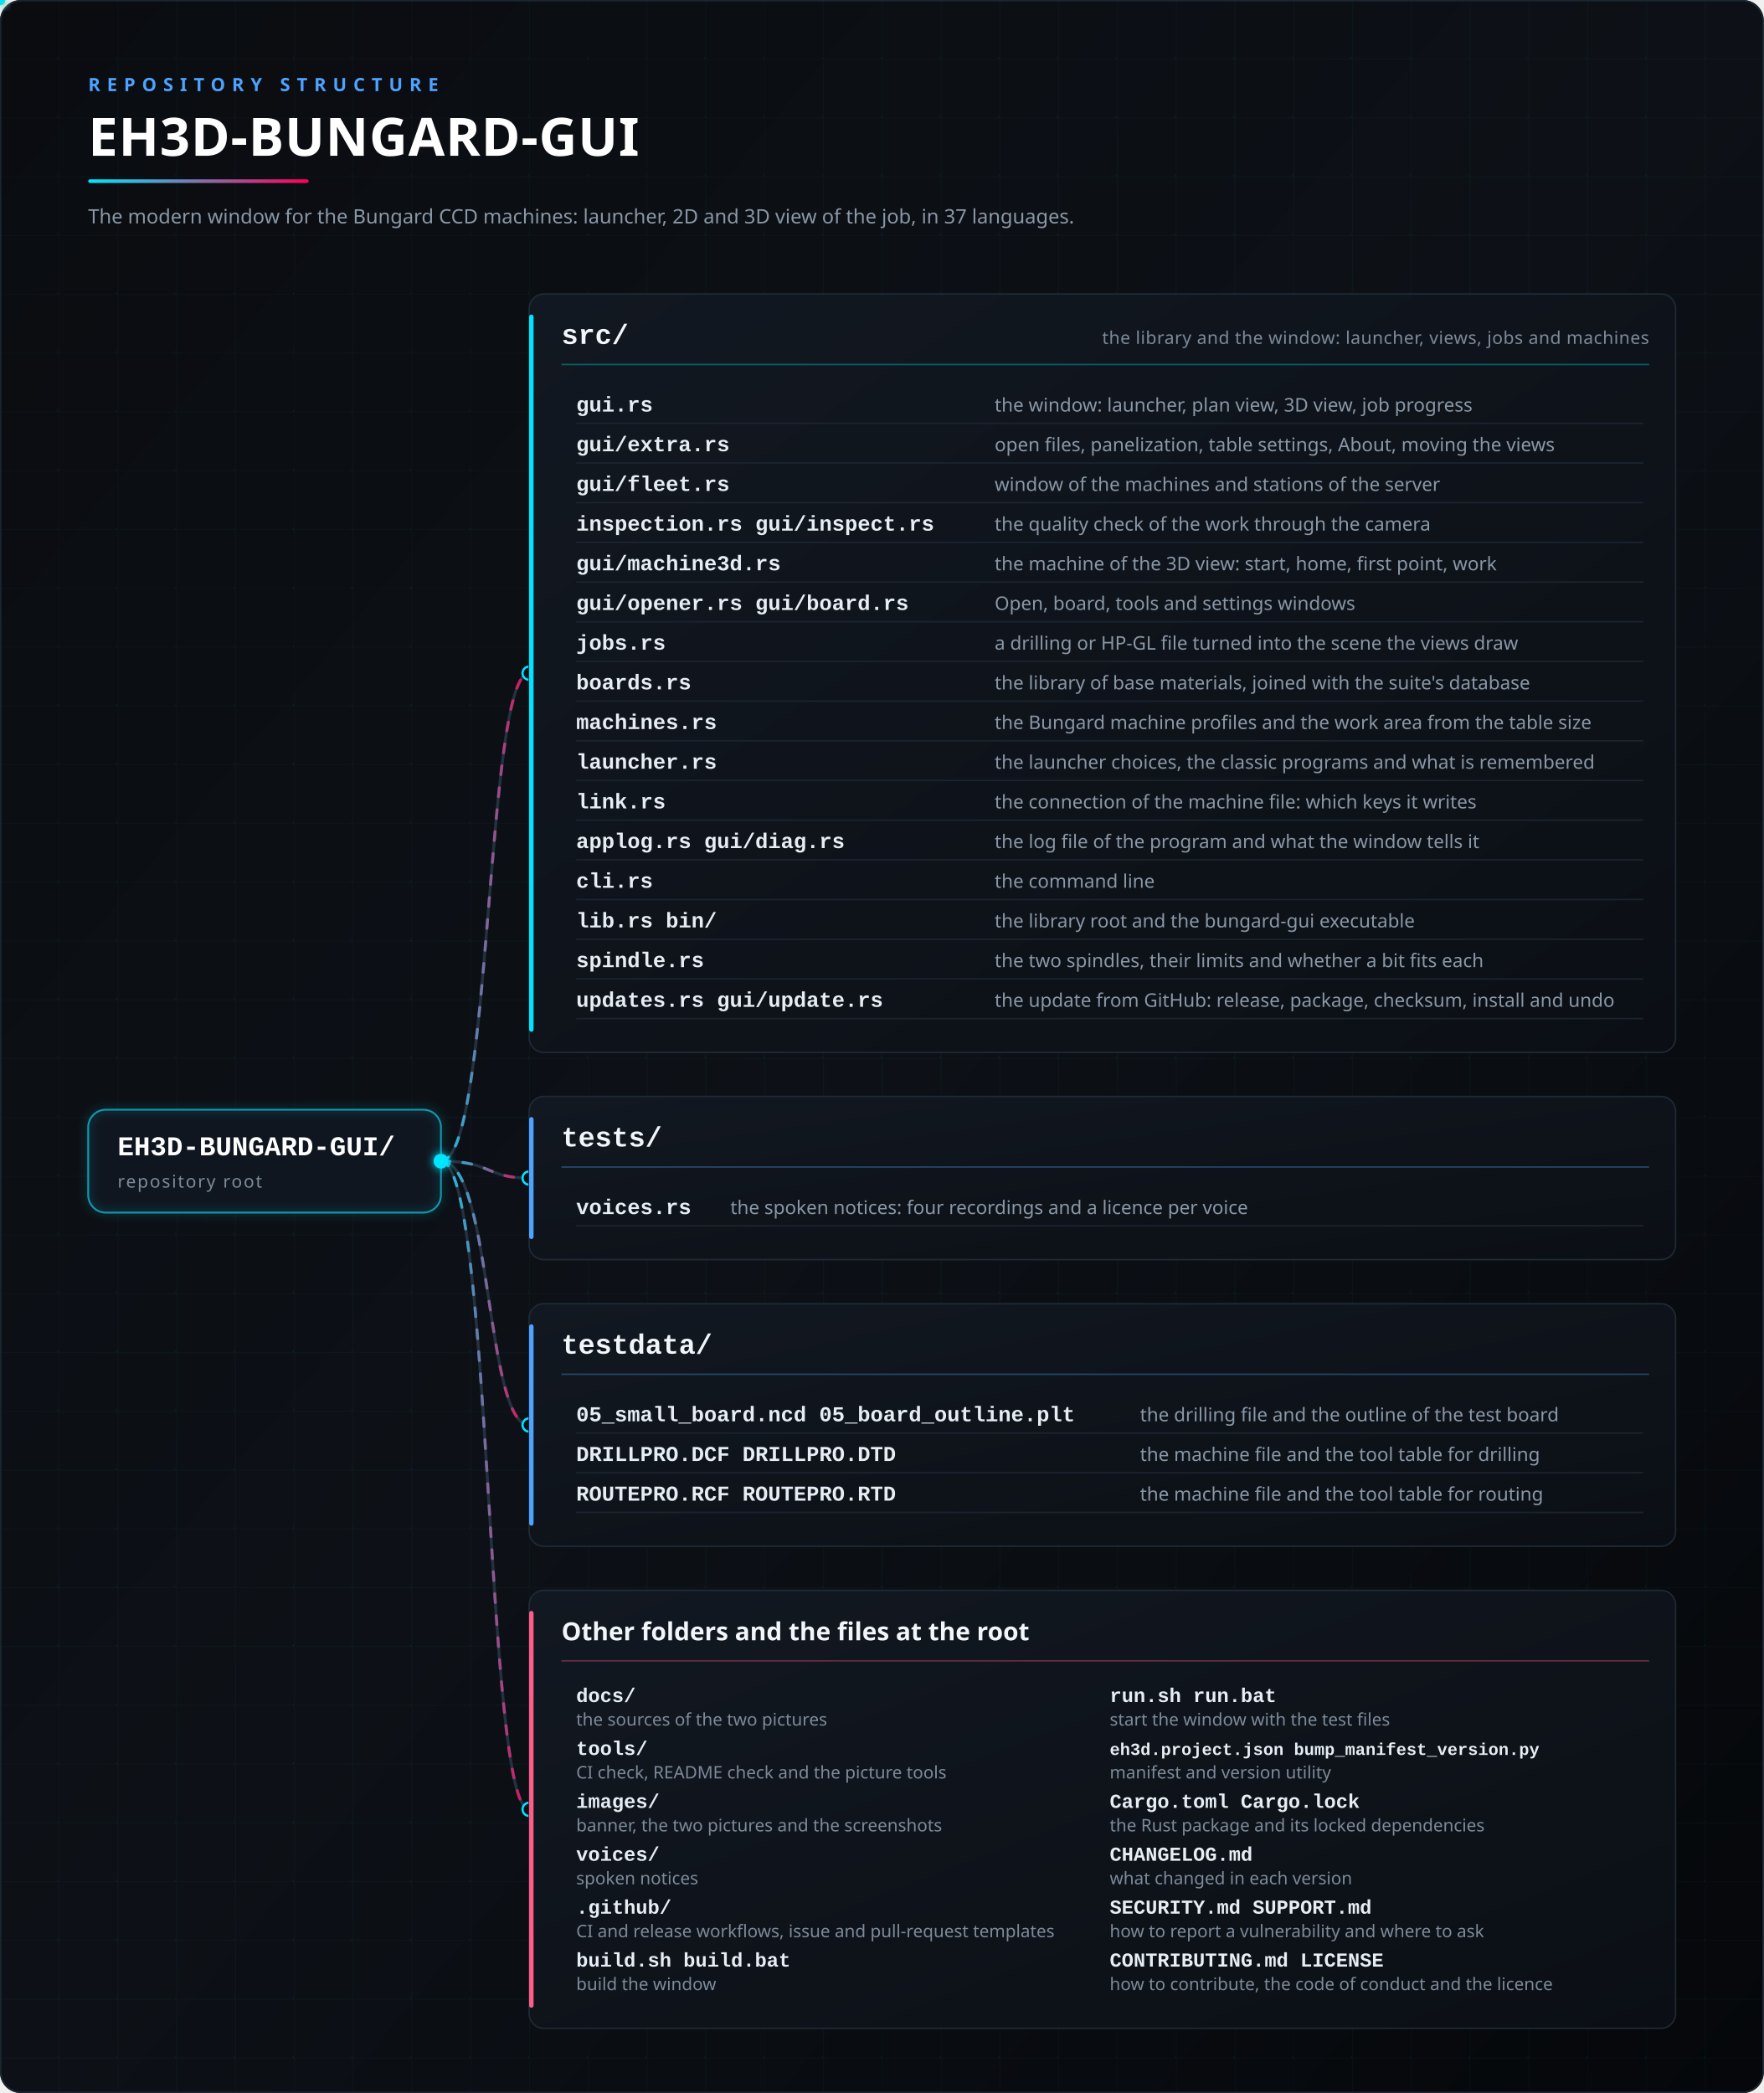
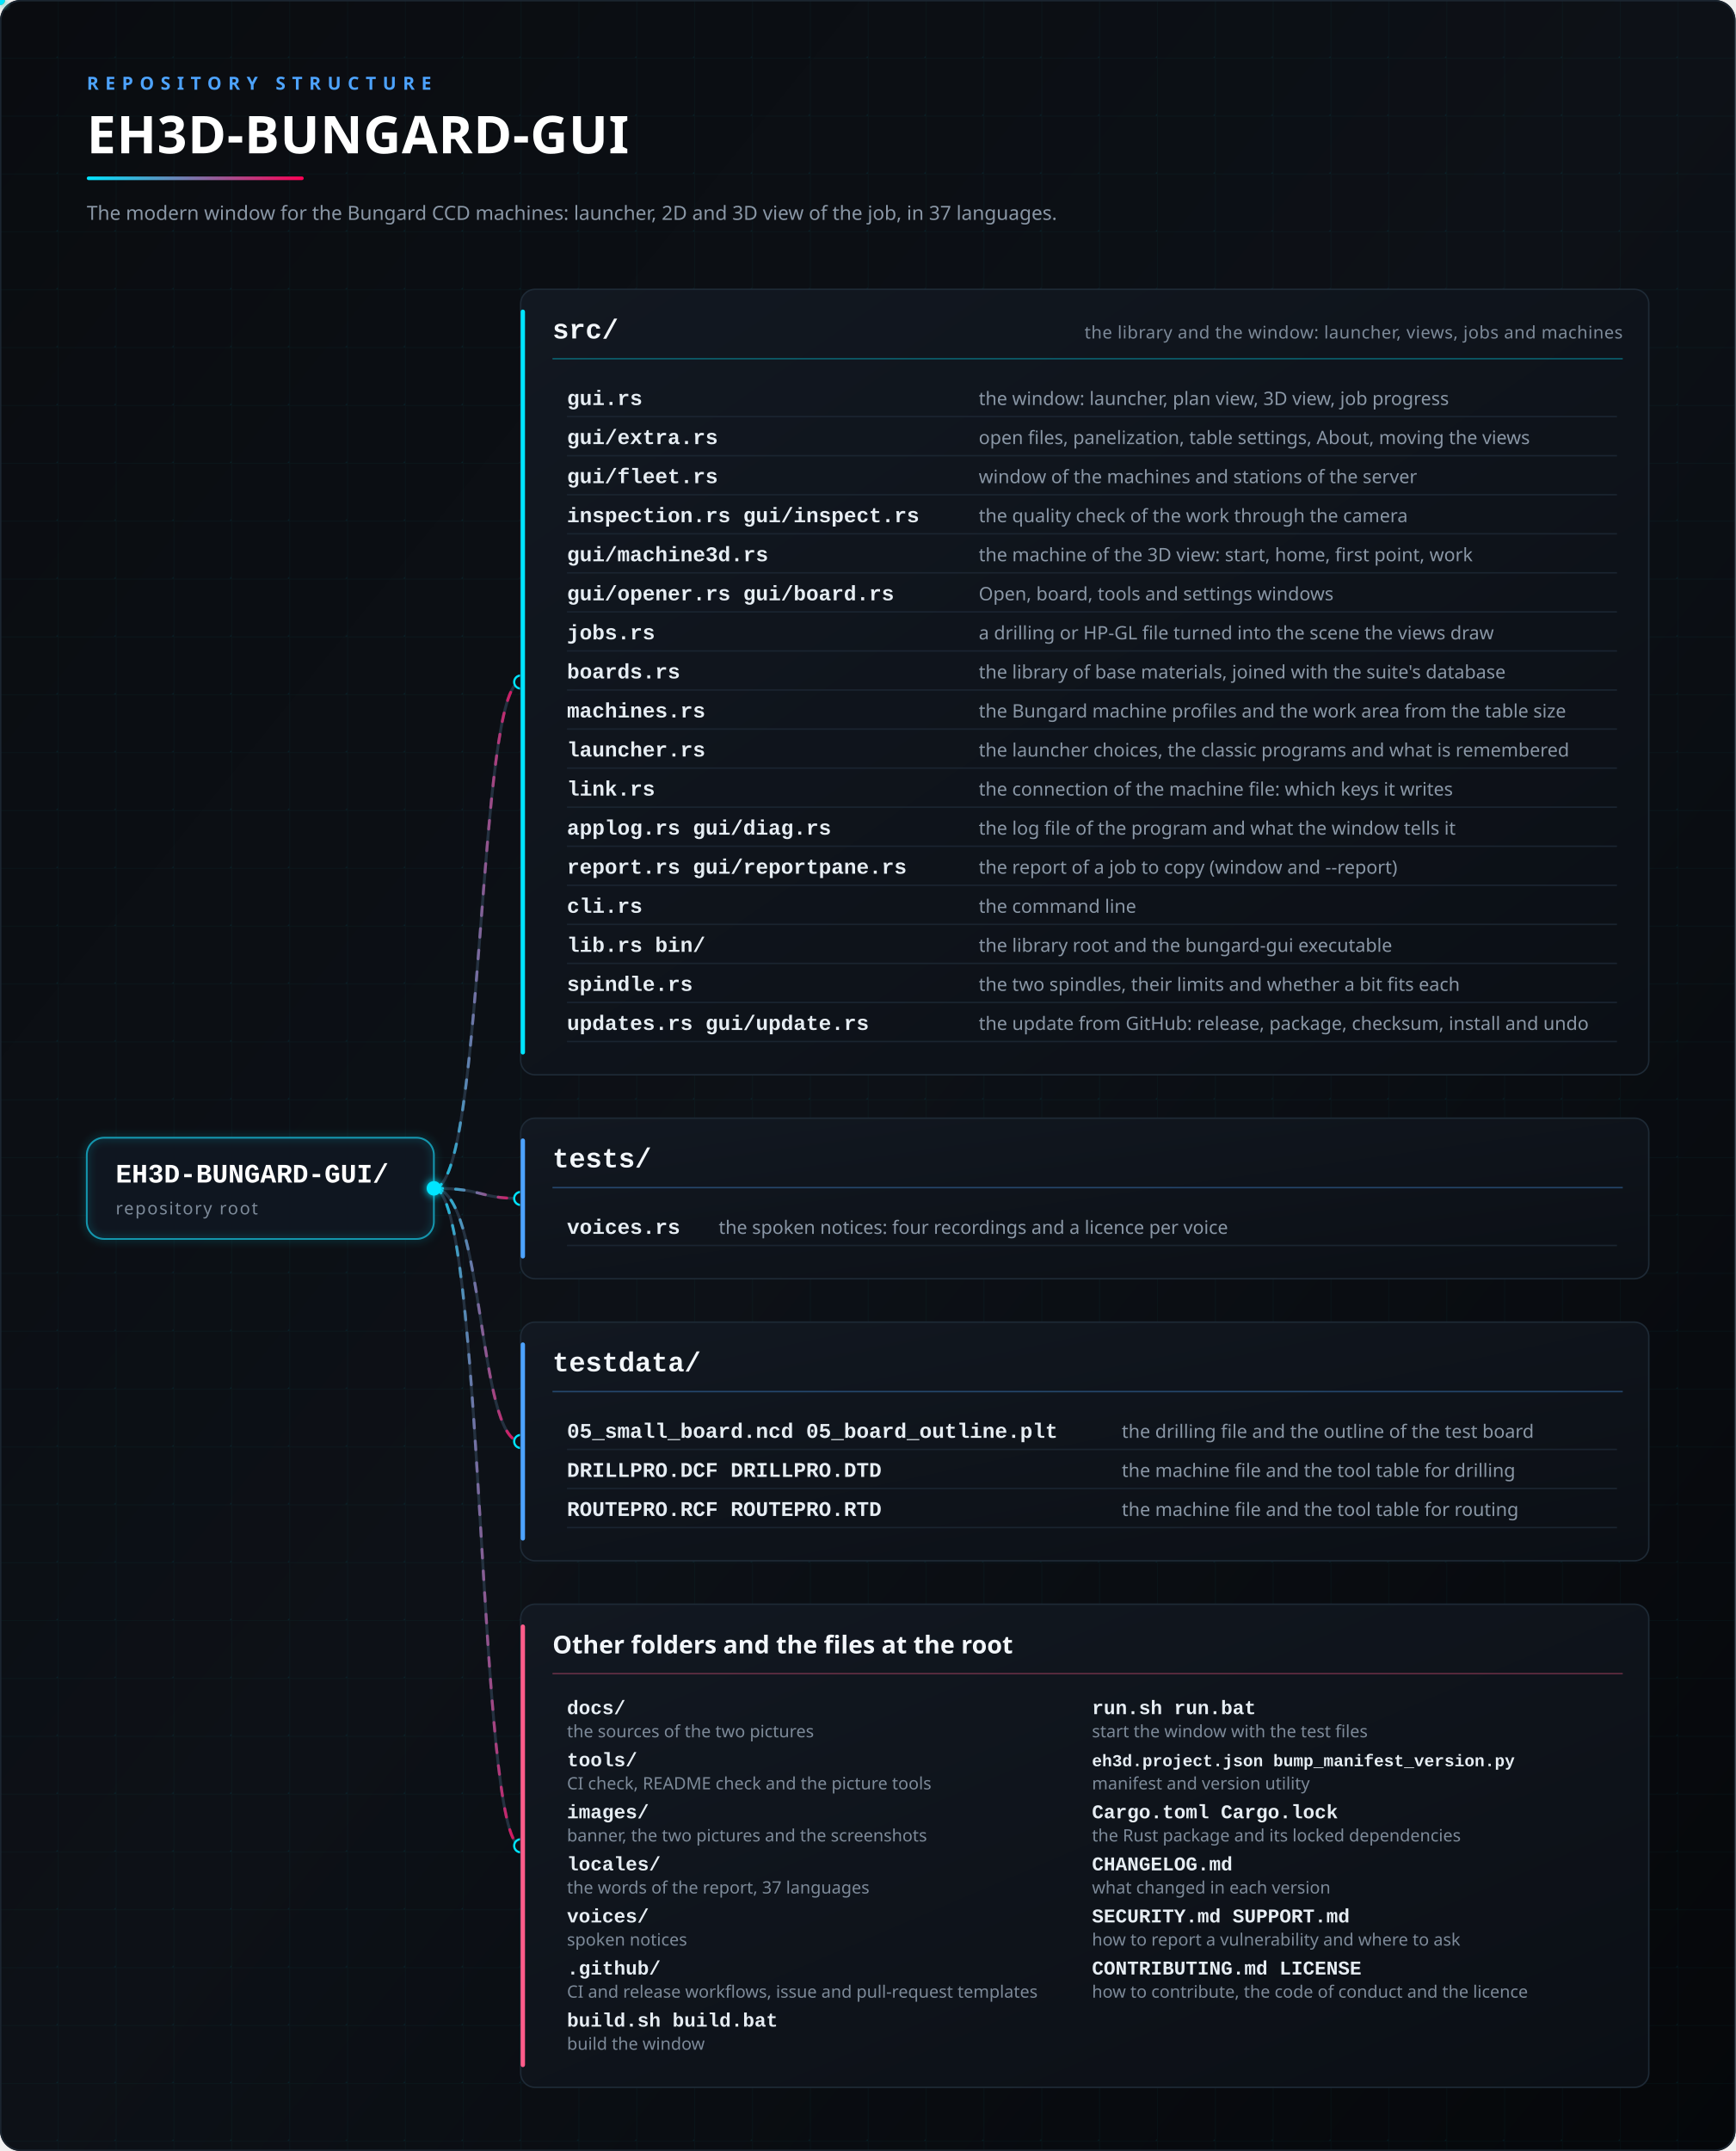
- <svg xmlns="http://www.w3.org/2000/svg" viewBox="0 0 1200 1424" width="100%" role="img" aria-labelledby="t d">
+ <svg xmlns="http://www.w3.org/2000/svg" viewBox="0 0 1200 1487" width="100%" role="img" aria-labelledby="t d">
  <defs>
    <linearGradient id="bg" x1="0" y1="0" x2="1" y2="1">
      <stop offset="0" stop-color="#0A0C10" />
      <stop offset="0.5" stop-color="#0D1117" />
      <stop offset="1" stop-color="#05070A" />
    </linearGradient>
    <linearGradient id="card" x1="0" y1="0" x2="1" y2="1">
      <stop offset="0" stop-color="#121821" />
      <stop offset="1" stop-color="#0B0F15" />
    </linearGradient>
    <linearGradient id="line" x1="0" y1="0" x2="1" y2="0">
      <stop offset="0" stop-color="#00E5FF" />
      <stop offset="1" stop-color="#FF0055" />
    </linearGradient>
    <filter id="glow" x="-50%" y="-50%" width="200%" height="200%">
      <feGaussianBlur stdDeviation="3" result="b" />
      <feMerge>
        <feMergeNode in="b" />
        <feMergeNode in="SourceGraphic" />
      </feMerge>
    </filter>
    <pattern id="grid" width="40" height="40" patternUnits="userSpaceOnUse">
      <path d="M40 0H0V40" fill="none" stroke="#00E5FF" stroke-opacity="0.035" />
      <circle cx="40" cy="40" r="1" fill="#00E5FF" fill-opacity="0.09" />
    </pattern>
  </defs>
-   <rect width="1200" height="1424" rx="14" fill="url(#bg)" />
-   <rect width="1200" height="1424" rx="14" fill="url(#grid)" />
-   <rect x="0.5" y="0.5" width="1199" height="1423" rx="14" fill="none" stroke="#1B2530" />
+   <rect width="1200" height="1487" rx="14" fill="url(#bg)" />
+   <rect width="1200" height="1487" rx="14" fill="url(#grid)" />
+   <rect x="0.5" y="0.5" width="1199" height="1486" rx="14" fill="none" stroke="#1B2530" />
  <text x="60" y="62" font-family="'Segoe UI','Noto Sans','Noto Sans CJK SC','Microsoft YaHei','Yu Gothic','Helvetica Neue',Helvetica,Arial,sans-serif" font-size="12.5" font-weight="600" fill="#4DA3FF" text-anchor="start" letter-spacing="4.5">REPOSITORY STRUCTURE</text>
  <text x="60" y="106" font-family="'Segoe UI','Noto Sans','Noto Sans CJK SC','Microsoft YaHei','Yu Gothic','Helvetica Neue',Helvetica,Arial,sans-serif" font-size="36" font-weight="700" fill="#FFFFFF" text-anchor="start" letter-spacing="0.5">EH3D-BUNGARD-GUI</text>
  <rect x="60" y="122" width="150" height="2.5" rx="1.25" fill="url(#line)">
    <animate attributeName="width" values="40;150;150" keyTimes="0;0.4;1" dur="3s" repeatCount="indefinite" />
  </rect>
  <text x="60" y="152" font-family="'Segoe UI','Noto Sans','Noto Sans CJK SC','Microsoft YaHei','Yu Gothic','Helvetica Neue',Helvetica,Arial,sans-serif" font-size="13.5" font-weight="400" fill="#8A97A6" text-anchor="start">The modern window for the Bungard CCD machines: launcher, 2D and 3D view of the job, in 37 languages.</text>
-   <path id="c0" d="M300,790 C335,790 330,458 360,458" fill="none" stroke="#243140" stroke-width="2" />
-   <path d="M300,790 C335,790 330,458 360,458" fill="none" stroke="url(#line)" stroke-width="2" stroke-linecap="round" stroke-dasharray="6 9" opacity="0.9">
+   <path id="c0" d="M300,821.5 C335,821.5 330,471.5 360,471.5" fill="none" stroke="#243140" stroke-width="2" />
+   <path d="M300,821.5 C335,821.5 330,471.5 360,471.5" fill="none" stroke="url(#line)" stroke-width="2" stroke-linecap="round" stroke-dasharray="6 9" opacity="0.9">
    <animate attributeName="stroke-dashoffset" from="0" to="-30" dur="1.6s" repeatCount="indefinite" />
  </path>
-   <circle cx="360" cy="458" r="4.5" fill="#0D1117" stroke="#00E5FF" stroke-width="1.5" />
-   <path id="c1" d="M300,790 C335,790 330,801.5 360,801.5" fill="none" stroke="#243140" stroke-width="2" />
-   <path d="M300,790 C335,790 330,801.5 360,801.5" fill="none" stroke="url(#line)" stroke-width="2" stroke-linecap="round" stroke-dasharray="6 9" opacity="0.9">
+   <circle cx="360" cy="471.5" r="4.5" fill="#0D1117" stroke="#00E5FF" stroke-width="1.5" />
+   <path id="c1" d="M300,821.5 C335,821.5 330,828.5 360,828.5" fill="none" stroke="#243140" stroke-width="2" />
+   <path d="M300,821.5 C335,821.5 330,828.5 360,828.5" fill="none" stroke="url(#line)" stroke-width="2" stroke-linecap="round" stroke-dasharray="6 9" opacity="0.9">
    <animate attributeName="stroke-dashoffset" from="0" to="-30" dur="1.6s" repeatCount="indefinite" />
  </path>
-   <circle cx="360" cy="801.5" r="4.5" fill="#0D1117" stroke="#00E5FF" stroke-width="1.5" />
-   <path id="c2" d="M300,790 C335,790 330,969.5 360,969.5" fill="none" stroke="#243140" stroke-width="2" />
-   <path d="M300,790 C335,790 330,969.5 360,969.5" fill="none" stroke="url(#line)" stroke-width="2" stroke-linecap="round" stroke-dasharray="6 9" opacity="0.9">
+   <circle cx="360" cy="828.5" r="4.5" fill="#0D1117" stroke="#00E5FF" stroke-width="1.5" />
+   <path id="c2" d="M300,821.5 C335,821.5 330,996.5 360,996.5" fill="none" stroke="#243140" stroke-width="2" />
+   <path d="M300,821.5 C335,821.5 330,996.5 360,996.5" fill="none" stroke="url(#line)" stroke-width="2" stroke-linecap="round" stroke-dasharray="6 9" opacity="0.9">
    <animate attributeName="stroke-dashoffset" from="0" to="-30" dur="1.6s" repeatCount="indefinite" />
  </path>
-   <circle cx="360" cy="969.5" r="4.5" fill="#0D1117" stroke="#00E5FF" stroke-width="1.5" />
-   <path id="c3" d="M300,790 C335,790 330,1231 360,1231" fill="none" stroke="#243140" stroke-width="2" />
-   <path d="M300,790 C335,790 330,1231 360,1231" fill="none" stroke="url(#line)" stroke-width="2" stroke-linecap="round" stroke-dasharray="6 9" opacity="0.9">
+   <circle cx="360" cy="996.5" r="4.5" fill="#0D1117" stroke="#00E5FF" stroke-width="1.5" />
+   <path id="c3" d="M300,821.5 C335,821.5 330,1276 360,1276" fill="none" stroke="#243140" stroke-width="2" />
+   <path d="M300,821.5 C335,821.5 330,1276 360,1276" fill="none" stroke="url(#line)" stroke-width="2" stroke-linecap="round" stroke-dasharray="6 9" opacity="0.9">
    <animate attributeName="stroke-dashoffset" from="0" to="-30" dur="1.6s" repeatCount="indefinite" />
  </path>
-   <circle cx="360" cy="1231" r="4.5" fill="#0D1117" stroke="#00E5FF" stroke-width="1.5" />
+   <circle cx="360" cy="1276" r="4.5" fill="#0D1117" stroke="#00E5FF" stroke-width="1.5" />
  <circle r="3.5" fill="#00E5FF" filter="url(#glow)">
    <animateMotion dur="3.4s" repeatCount="indefinite">
      <mpath href="#c0" />
    </animateMotion>
  </circle>
  <circle r="3.5" fill="#4DA3FF" filter="url(#glow)">
    <animateMotion dur="4.2s" repeatCount="indefinite">
      <mpath href="#c1" />
    </animateMotion>
  </circle>
  <circle r="3.5" fill="#FFB300" filter="url(#glow)">
    <animateMotion dur="5.0s" repeatCount="indefinite">
      <mpath href="#c2" />
    </animateMotion>
  </circle>
  <circle r="3.5" fill="#00E5FF" filter="url(#glow)">
    <animateMotion dur="5.8s" repeatCount="indefinite">
      <mpath href="#c3" />
    </animateMotion>
  </circle>
-   <rect x="60" y="755" width="240" height="70" rx="12" fill="#0F1620" stroke="#2A3A4C" stroke-width="1.2" />
-   <rect x="60" y="755" width="240" height="70" rx="12" fill="none" stroke="#00E5FF" stroke-opacity="0.5" stroke-width="1.2" filter="url(#glow)">
+   <rect x="60" y="786.5" width="240" height="70" rx="12" fill="#0F1620" stroke="#2A3A4C" stroke-width="1.2" />
+   <rect x="60" y="786.5" width="240" height="70" rx="12" fill="none" stroke="#00E5FF" stroke-opacity="0.5" stroke-width="1.2" filter="url(#glow)">
    <animate attributeName="stroke-opacity" values="0.15;0.6;0.15" dur="3.6s" repeatCount="indefinite" />
  </rect>
-   <text x="80" y="786" font-family="'JetBrains Mono','Cascadia Code','SFMono-Regular',Consolas,'Liberation Mono',monospace" font-size="18.5" font-weight="700" fill="#FFFFFF" text-anchor="start">EH3D-BUNGARD-GUI/</text>
-   <text x="80" y="808" font-family="'Segoe UI','Noto Sans','Noto Sans CJK SC','Microsoft YaHei','Yu Gothic','Helvetica Neue',Helvetica,Arial,sans-serif" font-size="12" font-weight="400" fill="#7D8A99" text-anchor="start" letter-spacing="1">repository root</text>
-   <circle cx="300" cy="790" r="5" fill="#00E5FF" filter="url(#glow)" />
-   <rect x="360" y="200" width="780" height="516" rx="10" fill="url(#card)" stroke="#1E2A36" stroke-width="1" />
-   <rect x="360" y="214" width="3" height="488" rx="1.5" fill="#00E5FF">
+   <text x="80" y="817.5" font-family="'JetBrains Mono','Cascadia Code','SFMono-Regular',Consolas,'Liberation Mono',monospace" font-size="18.5" font-weight="700" fill="#FFFFFF" text-anchor="start">EH3D-BUNGARD-GUI/</text>
+   <text x="80" y="839.5" font-family="'Segoe UI','Noto Sans','Noto Sans CJK SC','Microsoft YaHei','Yu Gothic','Helvetica Neue',Helvetica,Arial,sans-serif" font-size="12" font-weight="400" fill="#7D8A99" text-anchor="start" letter-spacing="1">repository root</text>
+   <circle cx="300" cy="821.5" r="5" fill="#00E5FF" filter="url(#glow)" />
+   <rect x="360" y="200" width="780" height="543" rx="10" fill="url(#card)" stroke="#1E2A36" stroke-width="1" />
+   <rect x="360" y="214" width="3" height="515" rx="1.5" fill="#00E5FF">
    <animate attributeName="opacity" values="0.55;1;0.55" dur="4s" begin="0s" repeatCount="indefinite" />
  </rect>
  <text x="382" y="234" font-family="'JetBrains Mono','Cascadia Code','SFMono-Regular',Consolas,'Liberation Mono',monospace" font-size="19" font-weight="700" fill="#F2F6FA" text-anchor="start">src/</text>
  <text x="1122" y="234" font-family="'Segoe UI','Noto Sans','Noto Sans CJK SC','Microsoft YaHei','Yu Gothic','Helvetica Neue',Helvetica,Arial,sans-serif" font-size="12" font-weight="400" fill="#7D8A99" text-anchor="end" letter-spacing="0.3">the library and the window: launcher, views, jobs and machines</text>
  <line x1="382" y1="248" x2="1122" y2="248" stroke="#00E5FF" stroke-opacity="0.35" stroke-width="1" />
  <text x="392" y="280" font-family="'JetBrains Mono','Cascadia Code','SFMono-Regular',Consolas,'Liberation Mono',monospace" font-size="14.5" font-weight="600" fill="#E6EDF3" text-anchor="start">gui.rs</text>
  <text x="676.71" y="280" font-family="'Segoe UI','Noto Sans','Noto Sans CJK SC','Microsoft YaHei','Yu Gothic','Helvetica Neue',Helvetica,Arial,sans-serif" font-size="12.8" font-weight="400" fill="#8A97A6" text-anchor="start">the window: launcher, plan view, 3D view, job progress</text>
  <line x1="392" y1="288" x2="1118" y2="288" stroke="#1A2430" stroke-width="1" />
  <text x="392" y="307" font-family="'JetBrains Mono','Cascadia Code','SFMono-Regular',Consolas,'Liberation Mono',monospace" font-size="14.5" font-weight="600" fill="#E6EDF3" text-anchor="start">gui/extra.rs</text>
  <text x="676.71" y="307" font-family="'Segoe UI','Noto Sans','Noto Sans CJK SC','Microsoft YaHei','Yu Gothic','Helvetica Neue',Helvetica,Arial,sans-serif" font-size="12.8" font-weight="400" fill="#8A97A6" text-anchor="start">open files, panelization, table settings, About, moving the views</text>
  <line x1="392" y1="315" x2="1118" y2="315" stroke="#1A2430" stroke-width="1" />
  <text x="392" y="334" font-family="'JetBrains Mono','Cascadia Code','SFMono-Regular',Consolas,'Liberation Mono',monospace" font-size="14.5" font-weight="600" fill="#E6EDF3" text-anchor="start">gui/fleet.rs</text>
  <text x="676.71" y="334" font-family="'Segoe UI','Noto Sans','Noto Sans CJK SC','Microsoft YaHei','Yu Gothic','Helvetica Neue',Helvetica,Arial,sans-serif" font-size="12.8" font-weight="400" fill="#8A97A6" text-anchor="start">window of the machines and stations of the server</text>
  <line x1="392" y1="342" x2="1118" y2="342" stroke="#1A2430" stroke-width="1" />
  <text x="392" y="361" font-family="'JetBrains Mono','Cascadia Code','SFMono-Regular',Consolas,'Liberation Mono',monospace" font-size="14.5" font-weight="600" fill="#E6EDF3" text-anchor="start">inspection.rs  gui/inspect.rs</text>
  <text x="676.71" y="361" font-family="'Segoe UI','Noto Sans','Noto Sans CJK SC','Microsoft YaHei','Yu Gothic','Helvetica Neue',Helvetica,Arial,sans-serif" font-size="12.8" font-weight="400" fill="#8A97A6" text-anchor="start">the quality check of the work through the camera</text>
  <line x1="392" y1="369" x2="1118" y2="369" stroke="#1A2430" stroke-width="1" />
  <text x="392" y="388" font-family="'JetBrains Mono','Cascadia Code','SFMono-Regular',Consolas,'Liberation Mono',monospace" font-size="14.5" font-weight="600" fill="#E6EDF3" text-anchor="start">gui/machine3d.rs</text>
  <text x="676.71" y="388" font-family="'Segoe UI','Noto Sans','Noto Sans CJK SC','Microsoft YaHei','Yu Gothic','Helvetica Neue',Helvetica,Arial,sans-serif" font-size="12.8" font-weight="400" fill="#8A97A6" text-anchor="start">the machine of the 3D view: start, home, first point, work</text>
  <line x1="392" y1="396" x2="1118" y2="396" stroke="#1A2430" stroke-width="1" />
  <text x="392" y="415" font-family="'JetBrains Mono','Cascadia Code','SFMono-Regular',Consolas,'Liberation Mono',monospace" font-size="14.5" font-weight="600" fill="#E6EDF3" text-anchor="start">gui/opener.rs  gui/board.rs</text>
  <text x="676.71" y="415" font-family="'Segoe UI','Noto Sans','Noto Sans CJK SC','Microsoft YaHei','Yu Gothic','Helvetica Neue',Helvetica,Arial,sans-serif" font-size="12.8" font-weight="400" fill="#8A97A6" text-anchor="start">Open, board, tools and settings windows</text>
  <line x1="392" y1="423" x2="1118" y2="423" stroke="#1A2430" stroke-width="1" />
  <text x="392" y="442" font-family="'JetBrains Mono','Cascadia Code','SFMono-Regular',Consolas,'Liberation Mono',monospace" font-size="14.5" font-weight="600" fill="#E6EDF3" text-anchor="start">jobs.rs</text>
  <text x="676.71" y="442" font-family="'Segoe UI','Noto Sans','Noto Sans CJK SC','Microsoft YaHei','Yu Gothic','Helvetica Neue',Helvetica,Arial,sans-serif" font-size="12.8" font-weight="400" fill="#8A97A6" text-anchor="start">a drilling or HP-GL file turned into the scene the views draw</text>
  <line x1="392" y1="450" x2="1118" y2="450" stroke="#1A2430" stroke-width="1" />
  <text x="392" y="469" font-family="'JetBrains Mono','Cascadia Code','SFMono-Regular',Consolas,'Liberation Mono',monospace" font-size="14.5" font-weight="600" fill="#E6EDF3" text-anchor="start">boards.rs</text>
  <text x="676.71" y="469" font-family="'Segoe UI','Noto Sans','Noto Sans CJK SC','Microsoft YaHei','Yu Gothic','Helvetica Neue',Helvetica,Arial,sans-serif" font-size="12.8" font-weight="400" fill="#8A97A6" text-anchor="start">the library of base materials, joined with the suite's database</text>
  <line x1="392" y1="477" x2="1118" y2="477" stroke="#1A2430" stroke-width="1" />
  <text x="392" y="496" font-family="'JetBrains Mono','Cascadia Code','SFMono-Regular',Consolas,'Liberation Mono',monospace" font-size="14.5" font-weight="600" fill="#E6EDF3" text-anchor="start">machines.rs</text>
  <text x="676.71" y="496" font-family="'Segoe UI','Noto Sans','Noto Sans CJK SC','Microsoft YaHei','Yu Gothic','Helvetica Neue',Helvetica,Arial,sans-serif" font-size="12.8" font-weight="400" fill="#8A97A6" text-anchor="start">the Bungard machine profiles and the work area from the table size</text>
  <line x1="392" y1="504" x2="1118" y2="504" stroke="#1A2430" stroke-width="1" />
  <text x="392" y="523" font-family="'JetBrains Mono','Cascadia Code','SFMono-Regular',Consolas,'Liberation Mono',monospace" font-size="14.5" font-weight="600" fill="#E6EDF3" text-anchor="start">launcher.rs</text>
  <text x="676.71" y="523" font-family="'Segoe UI','Noto Sans','Noto Sans CJK SC','Microsoft YaHei','Yu Gothic','Helvetica Neue',Helvetica,Arial,sans-serif" font-size="12.8" font-weight="400" fill="#8A97A6" text-anchor="start">the launcher choices, the classic programs and what is remembered</text>
  <line x1="392" y1="531" x2="1118" y2="531" stroke="#1A2430" stroke-width="1" />
  <text x="392" y="550" font-family="'JetBrains Mono','Cascadia Code','SFMono-Regular',Consolas,'Liberation Mono',monospace" font-size="14.5" font-weight="600" fill="#E6EDF3" text-anchor="start">link.rs</text>
  <text x="676.71" y="550" font-family="'Segoe UI','Noto Sans','Noto Sans CJK SC','Microsoft YaHei','Yu Gothic','Helvetica Neue',Helvetica,Arial,sans-serif" font-size="12.8" font-weight="400" fill="#8A97A6" text-anchor="start">the connection of the machine file: which keys it writes</text>
  <line x1="392" y1="558" x2="1118" y2="558" stroke="#1A2430" stroke-width="1" />
  <text x="392" y="577" font-family="'JetBrains Mono','Cascadia Code','SFMono-Regular',Consolas,'Liberation Mono',monospace" font-size="14.5" font-weight="600" fill="#E6EDF3" text-anchor="start">applog.rs gui/diag.rs</text>
  <text x="676.71" y="577" font-family="'Segoe UI','Noto Sans','Noto Sans CJK SC','Microsoft YaHei','Yu Gothic','Helvetica Neue',Helvetica,Arial,sans-serif" font-size="12.8" font-weight="400" fill="#8A97A6" text-anchor="start">the log file of the program and what the window tells it</text>
  <line x1="392" y1="585" x2="1118" y2="585" stroke="#1A2430" stroke-width="1" />
-   <text x="392" y="604" font-family="'JetBrains Mono','Cascadia Code','SFMono-Regular',Consolas,'Liberation Mono',monospace" font-size="14.5" font-weight="600" fill="#E6EDF3" text-anchor="start">cli.rs</text>
-   <text x="676.71" y="604" font-family="'Segoe UI','Noto Sans','Noto Sans CJK SC','Microsoft YaHei','Yu Gothic','Helvetica Neue',Helvetica,Arial,sans-serif" font-size="12.8" font-weight="400" fill="#8A97A6" text-anchor="start">the command line</text>
+   <text x="392" y="604" font-family="'JetBrains Mono','Cascadia Code','SFMono-Regular',Consolas,'Liberation Mono',monospace" font-size="14.5" font-weight="600" fill="#E6EDF3" text-anchor="start">report.rs  gui/reportpane.rs</text>
+   <text x="676.71" y="604" font-family="'Segoe UI','Noto Sans','Noto Sans CJK SC','Microsoft YaHei','Yu Gothic','Helvetica Neue',Helvetica,Arial,sans-serif" font-size="12.8" font-weight="400" fill="#8A97A6" text-anchor="start">the report of a job to copy (window and --report)</text>
  <line x1="392" y1="612" x2="1118" y2="612" stroke="#1A2430" stroke-width="1" />
-   <text x="392" y="631" font-family="'JetBrains Mono','Cascadia Code','SFMono-Regular',Consolas,'Liberation Mono',monospace" font-size="14.5" font-weight="600" fill="#E6EDF3" text-anchor="start">lib.rs  bin/</text>
-   <text x="676.71" y="631" font-family="'Segoe UI','Noto Sans','Noto Sans CJK SC','Microsoft YaHei','Yu Gothic','Helvetica Neue',Helvetica,Arial,sans-serif" font-size="12.8" font-weight="400" fill="#8A97A6" text-anchor="start">the library root and the bungard-gui executable</text>
+   <text x="392" y="631" font-family="'JetBrains Mono','Cascadia Code','SFMono-Regular',Consolas,'Liberation Mono',monospace" font-size="14.5" font-weight="600" fill="#E6EDF3" text-anchor="start">cli.rs</text>
+   <text x="676.71" y="631" font-family="'Segoe UI','Noto Sans','Noto Sans CJK SC','Microsoft YaHei','Yu Gothic','Helvetica Neue',Helvetica,Arial,sans-serif" font-size="12.8" font-weight="400" fill="#8A97A6" text-anchor="start">the command line</text>
  <line x1="392" y1="639" x2="1118" y2="639" stroke="#1A2430" stroke-width="1" />
-   <text x="392" y="658" font-family="'JetBrains Mono','Cascadia Code','SFMono-Regular',Consolas,'Liberation Mono',monospace" font-size="14.5" font-weight="600" fill="#E6EDF3" text-anchor="start">spindle.rs</text>
-   <text x="676.71" y="658" font-family="'Segoe UI','Noto Sans','Noto Sans CJK SC','Microsoft YaHei','Yu Gothic','Helvetica Neue',Helvetica,Arial,sans-serif" font-size="12.8" font-weight="400" fill="#8A97A6" text-anchor="start">the two spindles, their limits and whether a bit fits each</text>
+   <text x="392" y="658" font-family="'JetBrains Mono','Cascadia Code','SFMono-Regular',Consolas,'Liberation Mono',monospace" font-size="14.5" font-weight="600" fill="#E6EDF3" text-anchor="start">lib.rs  bin/</text>
+   <text x="676.71" y="658" font-family="'Segoe UI','Noto Sans','Noto Sans CJK SC','Microsoft YaHei','Yu Gothic','Helvetica Neue',Helvetica,Arial,sans-serif" font-size="12.8" font-weight="400" fill="#8A97A6" text-anchor="start">the library root and the bungard-gui executable</text>
  <line x1="392" y1="666" x2="1118" y2="666" stroke="#1A2430" stroke-width="1" />
-   <text x="392" y="685" font-family="'JetBrains Mono','Cascadia Code','SFMono-Regular',Consolas,'Liberation Mono',monospace" font-size="14.5" font-weight="600" fill="#E6EDF3" text-anchor="start">updates.rs  gui/update.rs</text>
-   <text x="676.71" y="685" font-family="'Segoe UI','Noto Sans','Noto Sans CJK SC','Microsoft YaHei','Yu Gothic','Helvetica Neue',Helvetica,Arial,sans-serif" font-size="12.8" font-weight="400" fill="#8A97A6" text-anchor="start">the update from GitHub: release, package, checksum, install and undo</text>
+   <text x="392" y="685" font-family="'JetBrains Mono','Cascadia Code','SFMono-Regular',Consolas,'Liberation Mono',monospace" font-size="14.5" font-weight="600" fill="#E6EDF3" text-anchor="start">spindle.rs</text>
+   <text x="676.71" y="685" font-family="'Segoe UI','Noto Sans','Noto Sans CJK SC','Microsoft YaHei','Yu Gothic','Helvetica Neue',Helvetica,Arial,sans-serif" font-size="12.8" font-weight="400" fill="#8A97A6" text-anchor="start">the two spindles, their limits and whether a bit fits each</text>
  <line x1="392" y1="693" x2="1118" y2="693" stroke="#1A2430" stroke-width="1" />
-   <rect x="360" y="746" width="780" height="111" rx="10" fill="url(#card)" stroke="#1E2A36" stroke-width="1" />
-   <rect x="360" y="760" width="3" height="83" rx="1.5" fill="#4DA3FF">
+   <text x="392" y="712" font-family="'JetBrains Mono','Cascadia Code','SFMono-Regular',Consolas,'Liberation Mono',monospace" font-size="14.5" font-weight="600" fill="#E6EDF3" text-anchor="start">updates.rs  gui/update.rs</text>
+   <text x="676.71" y="712" font-family="'Segoe UI','Noto Sans','Noto Sans CJK SC','Microsoft YaHei','Yu Gothic','Helvetica Neue',Helvetica,Arial,sans-serif" font-size="12.8" font-weight="400" fill="#8A97A6" text-anchor="start">the update from GitHub: release, package, checksum, install and undo</text>
+   <line x1="392" y1="720" x2="1118" y2="720" stroke="#1A2430" stroke-width="1" />
+   <rect x="360" y="773" width="780" height="111" rx="10" fill="url(#card)" stroke="#1E2A36" stroke-width="1" />
+   <rect x="360" y="787" width="3" height="83" rx="1.5" fill="#4DA3FF">
    <animate attributeName="opacity" values="0.55;1;0.55" dur="4s" begin="0.6s" repeatCount="indefinite" />
  </rect>
-   <text x="382" y="780" font-family="'JetBrains Mono','Cascadia Code','SFMono-Regular',Consolas,'Liberation Mono',monospace" font-size="19" font-weight="700" fill="#F2F6FA" text-anchor="start">tests/</text>
-   <line x1="382" y1="794" x2="1122" y2="794" stroke="#4DA3FF" stroke-opacity="0.35" stroke-width="1" />
-   <text x="392" y="826" font-family="'JetBrains Mono','Cascadia Code','SFMono-Regular',Consolas,'Liberation Mono',monospace" font-size="14.5" font-weight="600" fill="#E6EDF3" text-anchor="start">voices.rs</text>
-   <text x="496.91" y="826" font-family="'Segoe UI','Noto Sans','Noto Sans CJK SC','Microsoft YaHei','Yu Gothic','Helvetica Neue',Helvetica,Arial,sans-serif" font-size="12.8" font-weight="400" fill="#8A97A6" text-anchor="start">the spoken notices: four recordings and a licence per voice</text>
-   <line x1="392" y1="834" x2="1118" y2="834" stroke="#1A2430" stroke-width="1" />
-   <rect x="360" y="887" width="780" height="165" rx="10" fill="url(#card)" stroke="#1E2A36" stroke-width="1" />
-   <rect x="360" y="901" width="3" height="137" rx="1.5" fill="#4DA3FF">
+   <text x="382" y="807" font-family="'JetBrains Mono','Cascadia Code','SFMono-Regular',Consolas,'Liberation Mono',monospace" font-size="19" font-weight="700" fill="#F2F6FA" text-anchor="start">tests/</text>
+   <line x1="382" y1="821" x2="1122" y2="821" stroke="#4DA3FF" stroke-opacity="0.35" stroke-width="1" />
+   <text x="392" y="853" font-family="'JetBrains Mono','Cascadia Code','SFMono-Regular',Consolas,'Liberation Mono',monospace" font-size="14.5" font-weight="600" fill="#E6EDF3" text-anchor="start">voices.rs</text>
+   <text x="496.91" y="853" font-family="'Segoe UI','Noto Sans','Noto Sans CJK SC','Microsoft YaHei','Yu Gothic','Helvetica Neue',Helvetica,Arial,sans-serif" font-size="12.8" font-weight="400" fill="#8A97A6" text-anchor="start">the spoken notices: four recordings and a licence per voice</text>
+   <line x1="392" y1="861" x2="1118" y2="861" stroke="#1A2430" stroke-width="1" />
+   <rect x="360" y="914" width="780" height="165" rx="10" fill="url(#card)" stroke="#1E2A36" stroke-width="1" />
+   <rect x="360" y="928" width="3" height="137" rx="1.5" fill="#4DA3FF">
    <animate attributeName="opacity" values="0.55;1;0.55" dur="4s" begin="1.2s" repeatCount="indefinite" />
  </rect>
-   <text x="382" y="921" font-family="'JetBrains Mono','Cascadia Code','SFMono-Regular',Consolas,'Liberation Mono',monospace" font-size="19" font-weight="700" fill="#F2F6FA" text-anchor="start">testdata/</text>
-   <line x1="382" y1="935" x2="1122" y2="935" stroke="#4DA3FF" stroke-opacity="0.35" stroke-width="1" />
-   <text x="392" y="967" font-family="'JetBrains Mono','Cascadia Code','SFMono-Regular',Consolas,'Liberation Mono',monospace" font-size="14.5" font-weight="600" fill="#E6EDF3" text-anchor="start">05_small_board.ncd  05_board_outline.plt</text>
-   <text x="775.6" y="967" font-family="'Segoe UI','Noto Sans','Noto Sans CJK SC','Microsoft YaHei','Yu Gothic','Helvetica Neue',Helvetica,Arial,sans-serif" font-size="12.8" font-weight="400" fill="#8A97A6" text-anchor="start">the drilling file and the outline of the test board</text>
-   <line x1="392" y1="975" x2="1118" y2="975" stroke="#1A2430" stroke-width="1" />
-   <text x="392" y="994" font-family="'JetBrains Mono','Cascadia Code','SFMono-Regular',Consolas,'Liberation Mono',monospace" font-size="14.5" font-weight="600" fill="#E6EDF3" text-anchor="start">DRILLPRO.DCF  DRILLPRO.DTD</text>
-   <text x="775.6" y="994" font-family="'Segoe UI','Noto Sans','Noto Sans CJK SC','Microsoft YaHei','Yu Gothic','Helvetica Neue',Helvetica,Arial,sans-serif" font-size="12.8" font-weight="400" fill="#8A97A6" text-anchor="start">the machine file and the tool table for drilling</text>
+   <text x="382" y="948" font-family="'JetBrains Mono','Cascadia Code','SFMono-Regular',Consolas,'Liberation Mono',monospace" font-size="19" font-weight="700" fill="#F2F6FA" text-anchor="start">testdata/</text>
+   <line x1="382" y1="962" x2="1122" y2="962" stroke="#4DA3FF" stroke-opacity="0.35" stroke-width="1" />
+   <text x="392" y="994" font-family="'JetBrains Mono','Cascadia Code','SFMono-Regular',Consolas,'Liberation Mono',monospace" font-size="14.5" font-weight="600" fill="#E6EDF3" text-anchor="start">05_small_board.ncd  05_board_outline.plt</text>
+   <text x="775.6" y="994" font-family="'Segoe UI','Noto Sans','Noto Sans CJK SC','Microsoft YaHei','Yu Gothic','Helvetica Neue',Helvetica,Arial,sans-serif" font-size="12.8" font-weight="400" fill="#8A97A6" text-anchor="start">the drilling file and the outline of the test board</text>
  <line x1="392" y1="1002" x2="1118" y2="1002" stroke="#1A2430" stroke-width="1" />
-   <text x="392" y="1021" font-family="'JetBrains Mono','Cascadia Code','SFMono-Regular',Consolas,'Liberation Mono',monospace" font-size="14.5" font-weight="600" fill="#E6EDF3" text-anchor="start">ROUTEPRO.RCF  ROUTEPRO.RTD</text>
-   <text x="775.6" y="1021" font-family="'Segoe UI','Noto Sans','Noto Sans CJK SC','Microsoft YaHei','Yu Gothic','Helvetica Neue',Helvetica,Arial,sans-serif" font-size="12.8" font-weight="400" fill="#8A97A6" text-anchor="start">the machine file and the tool table for routing</text>
+   <text x="392" y="1021" font-family="'JetBrains Mono','Cascadia Code','SFMono-Regular',Consolas,'Liberation Mono',monospace" font-size="14.5" font-weight="600" fill="#E6EDF3" text-anchor="start">DRILLPRO.DCF  DRILLPRO.DTD</text>
+   <text x="775.6" y="1021" font-family="'Segoe UI','Noto Sans','Noto Sans CJK SC','Microsoft YaHei','Yu Gothic','Helvetica Neue',Helvetica,Arial,sans-serif" font-size="12.8" font-weight="400" fill="#8A97A6" text-anchor="start">the machine file and the tool table for drilling</text>
  <line x1="392" y1="1029" x2="1118" y2="1029" stroke="#1A2430" stroke-width="1" />
-   <rect x="360" y="1082" width="780" height="298" rx="10" fill="url(#card)" stroke="#1E2A36" stroke-width="1" />
-   <rect x="360" y="1096" width="3" height="270" rx="1.5" fill="#FF5C8A">
+   <text x="392" y="1048" font-family="'JetBrains Mono','Cascadia Code','SFMono-Regular',Consolas,'Liberation Mono',monospace" font-size="14.5" font-weight="600" fill="#E6EDF3" text-anchor="start">ROUTEPRO.RCF  ROUTEPRO.RTD</text>
+   <text x="775.6" y="1048" font-family="'Segoe UI','Noto Sans','Noto Sans CJK SC','Microsoft YaHei','Yu Gothic','Helvetica Neue',Helvetica,Arial,sans-serif" font-size="12.8" font-weight="400" fill="#8A97A6" text-anchor="start">the machine file and the tool table for routing</text>
+   <line x1="392" y1="1056" x2="1118" y2="1056" stroke="#1A2430" stroke-width="1" />
+   <rect x="360" y="1109" width="780" height="334" rx="10" fill="url(#card)" stroke="#1E2A36" stroke-width="1" />
+   <rect x="360" y="1123" width="3" height="306" rx="1.5" fill="#FF5C8A">
    <animate attributeName="opacity" values="0.55;1;0.55" dur="4s" begin="1.8s" repeatCount="indefinite" />
  </rect>
-   <text x="382" y="1116" font-family="'Segoe UI','Noto Sans','Noto Sans CJK SC','Microsoft YaHei','Yu Gothic','Helvetica Neue',Helvetica,Arial,sans-serif" font-size="17" font-weight="700" fill="#F2F6FA" text-anchor="start">Other folders and the files at the root</text>
-   <line x1="382" y1="1130" x2="1122" y2="1130" stroke="#FF5C8A" stroke-opacity="0.35" stroke-width="1" />
-   <text x="392" y="1158" font-family="'JetBrains Mono','Cascadia Code','SFMono-Regular',Consolas,'Liberation Mono',monospace" font-size="13.5" font-weight="600" fill="#E6EDF3" text-anchor="start">docs/</text>
-   <text x="392" y="1174" font-family="'Segoe UI','Noto Sans','Noto Sans CJK SC','Microsoft YaHei','Yu Gothic','Helvetica Neue',Helvetica,Arial,sans-serif" font-size="11.8" font-weight="400" fill="#7D8A99" text-anchor="start">the sources of the two pictures</text>
-   <text x="392" y="1194" font-family="'JetBrains Mono','Cascadia Code','SFMono-Regular',Consolas,'Liberation Mono',monospace" font-size="13.5" font-weight="600" fill="#E6EDF3" text-anchor="start">tools/</text>
-   <text x="392" y="1210" font-family="'Segoe UI','Noto Sans','Noto Sans CJK SC','Microsoft YaHei','Yu Gothic','Helvetica Neue',Helvetica,Arial,sans-serif" font-size="11.8" font-weight="400" fill="#7D8A99" text-anchor="start">CI check, README check and the picture tools</text>
-   <text x="392" y="1230" font-family="'JetBrains Mono','Cascadia Code','SFMono-Regular',Consolas,'Liberation Mono',monospace" font-size="13.5" font-weight="600" fill="#E6EDF3" text-anchor="start">images/</text>
-   <text x="392" y="1246" font-family="'Segoe UI','Noto Sans','Noto Sans CJK SC','Microsoft YaHei','Yu Gothic','Helvetica Neue',Helvetica,Arial,sans-serif" font-size="11.8" font-weight="400" fill="#7D8A99" text-anchor="start">banner, the two pictures and the screenshots</text>
-   <text x="392" y="1266" font-family="'JetBrains Mono','Cascadia Code','SFMono-Regular',Consolas,'Liberation Mono',monospace" font-size="13.5" font-weight="600" fill="#E6EDF3" text-anchor="start">voices/</text>
-   <text x="392" y="1282" font-family="'Segoe UI','Noto Sans','Noto Sans CJK SC','Microsoft YaHei','Yu Gothic','Helvetica Neue',Helvetica,Arial,sans-serif" font-size="11.8" font-weight="400" fill="#7D8A99" text-anchor="start">spoken notices</text>
-   <text x="392" y="1302" font-family="'JetBrains Mono','Cascadia Code','SFMono-Regular',Consolas,'Liberation Mono',monospace" font-size="13.5" font-weight="600" fill="#E6EDF3" text-anchor="start">.github/</text>
-   <text x="392" y="1318" font-family="'Segoe UI','Noto Sans','Noto Sans CJK SC','Microsoft YaHei','Yu Gothic','Helvetica Neue',Helvetica,Arial,sans-serif" font-size="11.8" font-weight="400" fill="#7D8A99" text-anchor="start">CI and release workflows, issue and pull-request templates</text>
-   <text x="392" y="1338" font-family="'JetBrains Mono','Cascadia Code','SFMono-Regular',Consolas,'Liberation Mono',monospace" font-size="13.5" font-weight="600" fill="#E6EDF3" text-anchor="start">build.sh  build.bat</text>
-   <text x="392" y="1354" font-family="'Segoe UI','Noto Sans','Noto Sans CJK SC','Microsoft YaHei','Yu Gothic','Helvetica Neue',Helvetica,Arial,sans-serif" font-size="11.8" font-weight="400" fill="#7D8A99" text-anchor="start">build the window</text>
-   <text x="755" y="1158" font-family="'JetBrains Mono','Cascadia Code','SFMono-Regular',Consolas,'Liberation Mono',monospace" font-size="13.5" font-weight="600" fill="#E6EDF3" text-anchor="start">run.sh  run.bat</text>
-   <text x="755" y="1174" font-family="'Segoe UI','Noto Sans','Noto Sans CJK SC','Microsoft YaHei','Yu Gothic','Helvetica Neue',Helvetica,Arial,sans-serif" font-size="11.8" font-weight="400" fill="#7D8A99" text-anchor="start">start the window with the test files</text>
-   <text x="755" y="1194" font-family="'JetBrains Mono','Cascadia Code','SFMono-Regular',Consolas,'Liberation Mono',monospace" font-size="11.6" font-weight="600" fill="#E6EDF3" text-anchor="start">eh3d.project.json  bump_manifest_version.py</text>
-   <text x="755" y="1210" font-family="'Segoe UI','Noto Sans','Noto Sans CJK SC','Microsoft YaHei','Yu Gothic','Helvetica Neue',Helvetica,Arial,sans-serif" font-size="11.8" font-weight="400" fill="#7D8A99" text-anchor="start">manifest and version utility</text>
-   <text x="755" y="1230" font-family="'JetBrains Mono','Cascadia Code','SFMono-Regular',Consolas,'Liberation Mono',monospace" font-size="13.5" font-weight="600" fill="#E6EDF3" text-anchor="start">Cargo.toml  Cargo.lock</text>
-   <text x="755" y="1246" font-family="'Segoe UI','Noto Sans','Noto Sans CJK SC','Microsoft YaHei','Yu Gothic','Helvetica Neue',Helvetica,Arial,sans-serif" font-size="11.8" font-weight="400" fill="#7D8A99" text-anchor="start">the Rust package and its locked dependencies</text>
-   <text x="755" y="1266" font-family="'JetBrains Mono','Cascadia Code','SFMono-Regular',Consolas,'Liberation Mono',monospace" font-size="13.5" font-weight="600" fill="#E6EDF3" text-anchor="start">CHANGELOG.md</text>
-   <text x="755" y="1282" font-family="'Segoe UI','Noto Sans','Noto Sans CJK SC','Microsoft YaHei','Yu Gothic','Helvetica Neue',Helvetica,Arial,sans-serif" font-size="11.8" font-weight="400" fill="#7D8A99" text-anchor="start">what changed in each version</text>
-   <text x="755" y="1302" font-family="'JetBrains Mono','Cascadia Code','SFMono-Regular',Consolas,'Liberation Mono',monospace" font-size="13.5" font-weight="600" fill="#E6EDF3" text-anchor="start">SECURITY.md  SUPPORT.md</text>
-   <text x="755" y="1318" font-family="'Segoe UI','Noto Sans','Noto Sans CJK SC','Microsoft YaHei','Yu Gothic','Helvetica Neue',Helvetica,Arial,sans-serif" font-size="11.8" font-weight="400" fill="#7D8A99" text-anchor="start">how to report a vulnerability and where to ask</text>
-   <text x="755" y="1338" font-family="'JetBrains Mono','Cascadia Code','SFMono-Regular',Consolas,'Liberation Mono',monospace" font-size="13.5" font-weight="600" fill="#E6EDF3" text-anchor="start">CONTRIBUTING.md  LICENSE</text>
-   <text x="755" y="1354" font-family="'Segoe UI','Noto Sans','Noto Sans CJK SC','Microsoft YaHei','Yu Gothic','Helvetica Neue',Helvetica,Arial,sans-serif" font-size="11.8" font-weight="400" fill="#7D8A99" text-anchor="start">how to contribute, the code of conduct and the licence</text>
+   <text x="382" y="1143" font-family="'Segoe UI','Noto Sans','Noto Sans CJK SC','Microsoft YaHei','Yu Gothic','Helvetica Neue',Helvetica,Arial,sans-serif" font-size="17" font-weight="700" fill="#F2F6FA" text-anchor="start">Other folders and the files at the root</text>
+   <line x1="382" y1="1157" x2="1122" y2="1157" stroke="#FF5C8A" stroke-opacity="0.35" stroke-width="1" />
+   <text x="392" y="1185" font-family="'JetBrains Mono','Cascadia Code','SFMono-Regular',Consolas,'Liberation Mono',monospace" font-size="13.5" font-weight="600" fill="#E6EDF3" text-anchor="start">docs/</text>
+   <text x="392" y="1201" font-family="'Segoe UI','Noto Sans','Noto Sans CJK SC','Microsoft YaHei','Yu Gothic','Helvetica Neue',Helvetica,Arial,sans-serif" font-size="11.8" font-weight="400" fill="#7D8A99" text-anchor="start">the sources of the two pictures</text>
+   <text x="392" y="1221" font-family="'JetBrains Mono','Cascadia Code','SFMono-Regular',Consolas,'Liberation Mono',monospace" font-size="13.5" font-weight="600" fill="#E6EDF3" text-anchor="start">tools/</text>
+   <text x="392" y="1237" font-family="'Segoe UI','Noto Sans','Noto Sans CJK SC','Microsoft YaHei','Yu Gothic','Helvetica Neue',Helvetica,Arial,sans-serif" font-size="11.8" font-weight="400" fill="#7D8A99" text-anchor="start">CI check, README check and the picture tools</text>
+   <text x="392" y="1257" font-family="'JetBrains Mono','Cascadia Code','SFMono-Regular',Consolas,'Liberation Mono',monospace" font-size="13.5" font-weight="600" fill="#E6EDF3" text-anchor="start">images/</text>
+   <text x="392" y="1273" font-family="'Segoe UI','Noto Sans','Noto Sans CJK SC','Microsoft YaHei','Yu Gothic','Helvetica Neue',Helvetica,Arial,sans-serif" font-size="11.8" font-weight="400" fill="#7D8A99" text-anchor="start">banner, the two pictures and the screenshots</text>
+   <text x="392" y="1293" font-family="'JetBrains Mono','Cascadia Code','SFMono-Regular',Consolas,'Liberation Mono',monospace" font-size="13.5" font-weight="600" fill="#E6EDF3" text-anchor="start">locales/</text>
+   <text x="392" y="1309" font-family="'Segoe UI','Noto Sans','Noto Sans CJK SC','Microsoft YaHei','Yu Gothic','Helvetica Neue',Helvetica,Arial,sans-serif" font-size="11.8" font-weight="400" fill="#7D8A99" text-anchor="start">the words of the report, 37 languages</text>
+   <text x="392" y="1329" font-family="'JetBrains Mono','Cascadia Code','SFMono-Regular',Consolas,'Liberation Mono',monospace" font-size="13.5" font-weight="600" fill="#E6EDF3" text-anchor="start">voices/</text>
+   <text x="392" y="1345" font-family="'Segoe UI','Noto Sans','Noto Sans CJK SC','Microsoft YaHei','Yu Gothic','Helvetica Neue',Helvetica,Arial,sans-serif" font-size="11.8" font-weight="400" fill="#7D8A99" text-anchor="start">spoken notices</text>
+   <text x="392" y="1365" font-family="'JetBrains Mono','Cascadia Code','SFMono-Regular',Consolas,'Liberation Mono',monospace" font-size="13.5" font-weight="600" fill="#E6EDF3" text-anchor="start">.github/</text>
+   <text x="392" y="1381" font-family="'Segoe UI','Noto Sans','Noto Sans CJK SC','Microsoft YaHei','Yu Gothic','Helvetica Neue',Helvetica,Arial,sans-serif" font-size="11.8" font-weight="400" fill="#7D8A99" text-anchor="start">CI and release workflows, issue and pull-request templates</text>
+   <text x="392" y="1401" font-family="'JetBrains Mono','Cascadia Code','SFMono-Regular',Consolas,'Liberation Mono',monospace" font-size="13.5" font-weight="600" fill="#E6EDF3" text-anchor="start">build.sh  build.bat</text>
+   <text x="392" y="1417" font-family="'Segoe UI','Noto Sans','Noto Sans CJK SC','Microsoft YaHei','Yu Gothic','Helvetica Neue',Helvetica,Arial,sans-serif" font-size="11.8" font-weight="400" fill="#7D8A99" text-anchor="start">build the window</text>
+   <text x="755" y="1185" font-family="'JetBrains Mono','Cascadia Code','SFMono-Regular',Consolas,'Liberation Mono',monospace" font-size="13.5" font-weight="600" fill="#E6EDF3" text-anchor="start">run.sh  run.bat</text>
+   <text x="755" y="1201" font-family="'Segoe UI','Noto Sans','Noto Sans CJK SC','Microsoft YaHei','Yu Gothic','Helvetica Neue',Helvetica,Arial,sans-serif" font-size="11.8" font-weight="400" fill="#7D8A99" text-anchor="start">start the window with the test files</text>
+   <text x="755" y="1221" font-family="'JetBrains Mono','Cascadia Code','SFMono-Regular',Consolas,'Liberation Mono',monospace" font-size="11.6" font-weight="600" fill="#E6EDF3" text-anchor="start">eh3d.project.json  bump_manifest_version.py</text>
+   <text x="755" y="1237" font-family="'Segoe UI','Noto Sans','Noto Sans CJK SC','Microsoft YaHei','Yu Gothic','Helvetica Neue',Helvetica,Arial,sans-serif" font-size="11.8" font-weight="400" fill="#7D8A99" text-anchor="start">manifest and version utility</text>
+   <text x="755" y="1257" font-family="'JetBrains Mono','Cascadia Code','SFMono-Regular',Consolas,'Liberation Mono',monospace" font-size="13.5" font-weight="600" fill="#E6EDF3" text-anchor="start">Cargo.toml  Cargo.lock</text>
+   <text x="755" y="1273" font-family="'Segoe UI','Noto Sans','Noto Sans CJK SC','Microsoft YaHei','Yu Gothic','Helvetica Neue',Helvetica,Arial,sans-serif" font-size="11.8" font-weight="400" fill="#7D8A99" text-anchor="start">the Rust package and its locked dependencies</text>
+   <text x="755" y="1293" font-family="'JetBrains Mono','Cascadia Code','SFMono-Regular',Consolas,'Liberation Mono',monospace" font-size="13.5" font-weight="600" fill="#E6EDF3" text-anchor="start">CHANGELOG.md</text>
+   <text x="755" y="1309" font-family="'Segoe UI','Noto Sans','Noto Sans CJK SC','Microsoft YaHei','Yu Gothic','Helvetica Neue',Helvetica,Arial,sans-serif" font-size="11.8" font-weight="400" fill="#7D8A99" text-anchor="start">what changed in each version</text>
+   <text x="755" y="1329" font-family="'JetBrains Mono','Cascadia Code','SFMono-Regular',Consolas,'Liberation Mono',monospace" font-size="13.5" font-weight="600" fill="#E6EDF3" text-anchor="start">SECURITY.md  SUPPORT.md</text>
+   <text x="755" y="1345" font-family="'Segoe UI','Noto Sans','Noto Sans CJK SC','Microsoft YaHei','Yu Gothic','Helvetica Neue',Helvetica,Arial,sans-serif" font-size="11.8" font-weight="400" fill="#7D8A99" text-anchor="start">how to report a vulnerability and where to ask</text>
+   <text x="755" y="1365" font-family="'JetBrains Mono','Cascadia Code','SFMono-Regular',Consolas,'Liberation Mono',monospace" font-size="13.5" font-weight="600" fill="#E6EDF3" text-anchor="start">CONTRIBUTING.md  LICENSE</text>
+   <text x="755" y="1381" font-family="'Segoe UI','Noto Sans','Noto Sans CJK SC','Microsoft YaHei','Yu Gothic','Helvetica Neue',Helvetica,Arial,sans-serif" font-size="11.8" font-weight="400" fill="#7D8A99" text-anchor="start">how to contribute, the code of conduct and the licence</text>
</svg>
